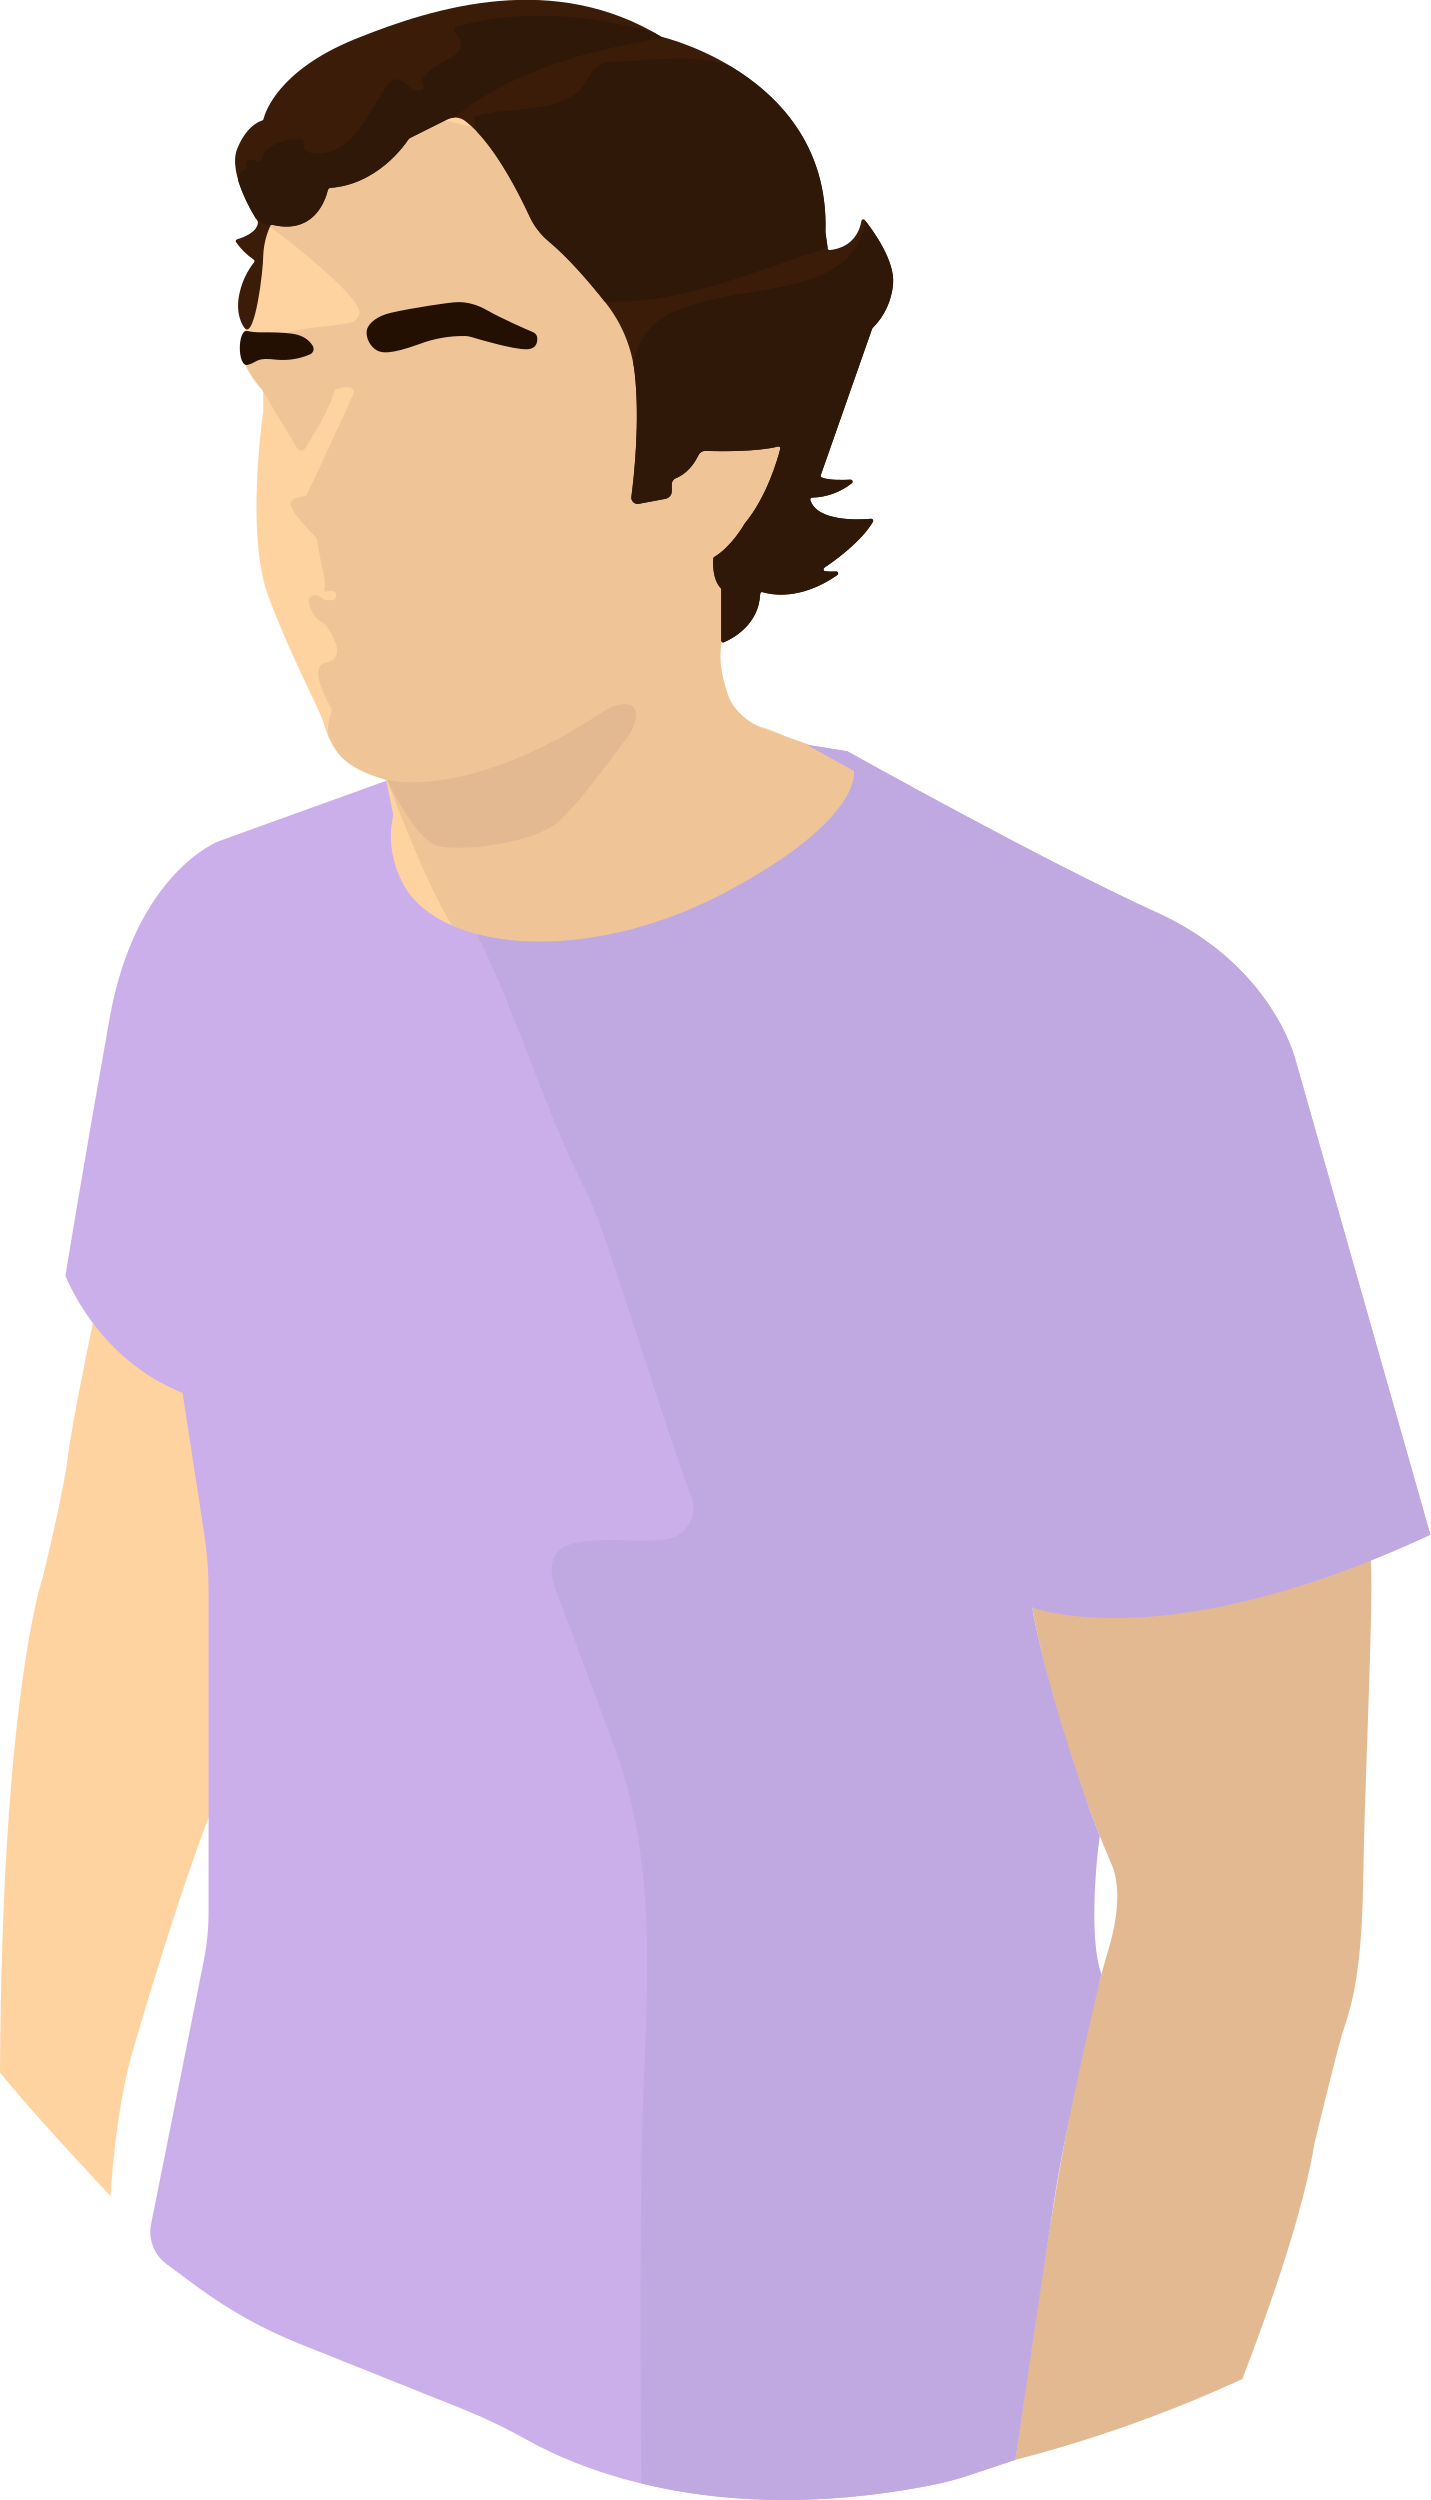
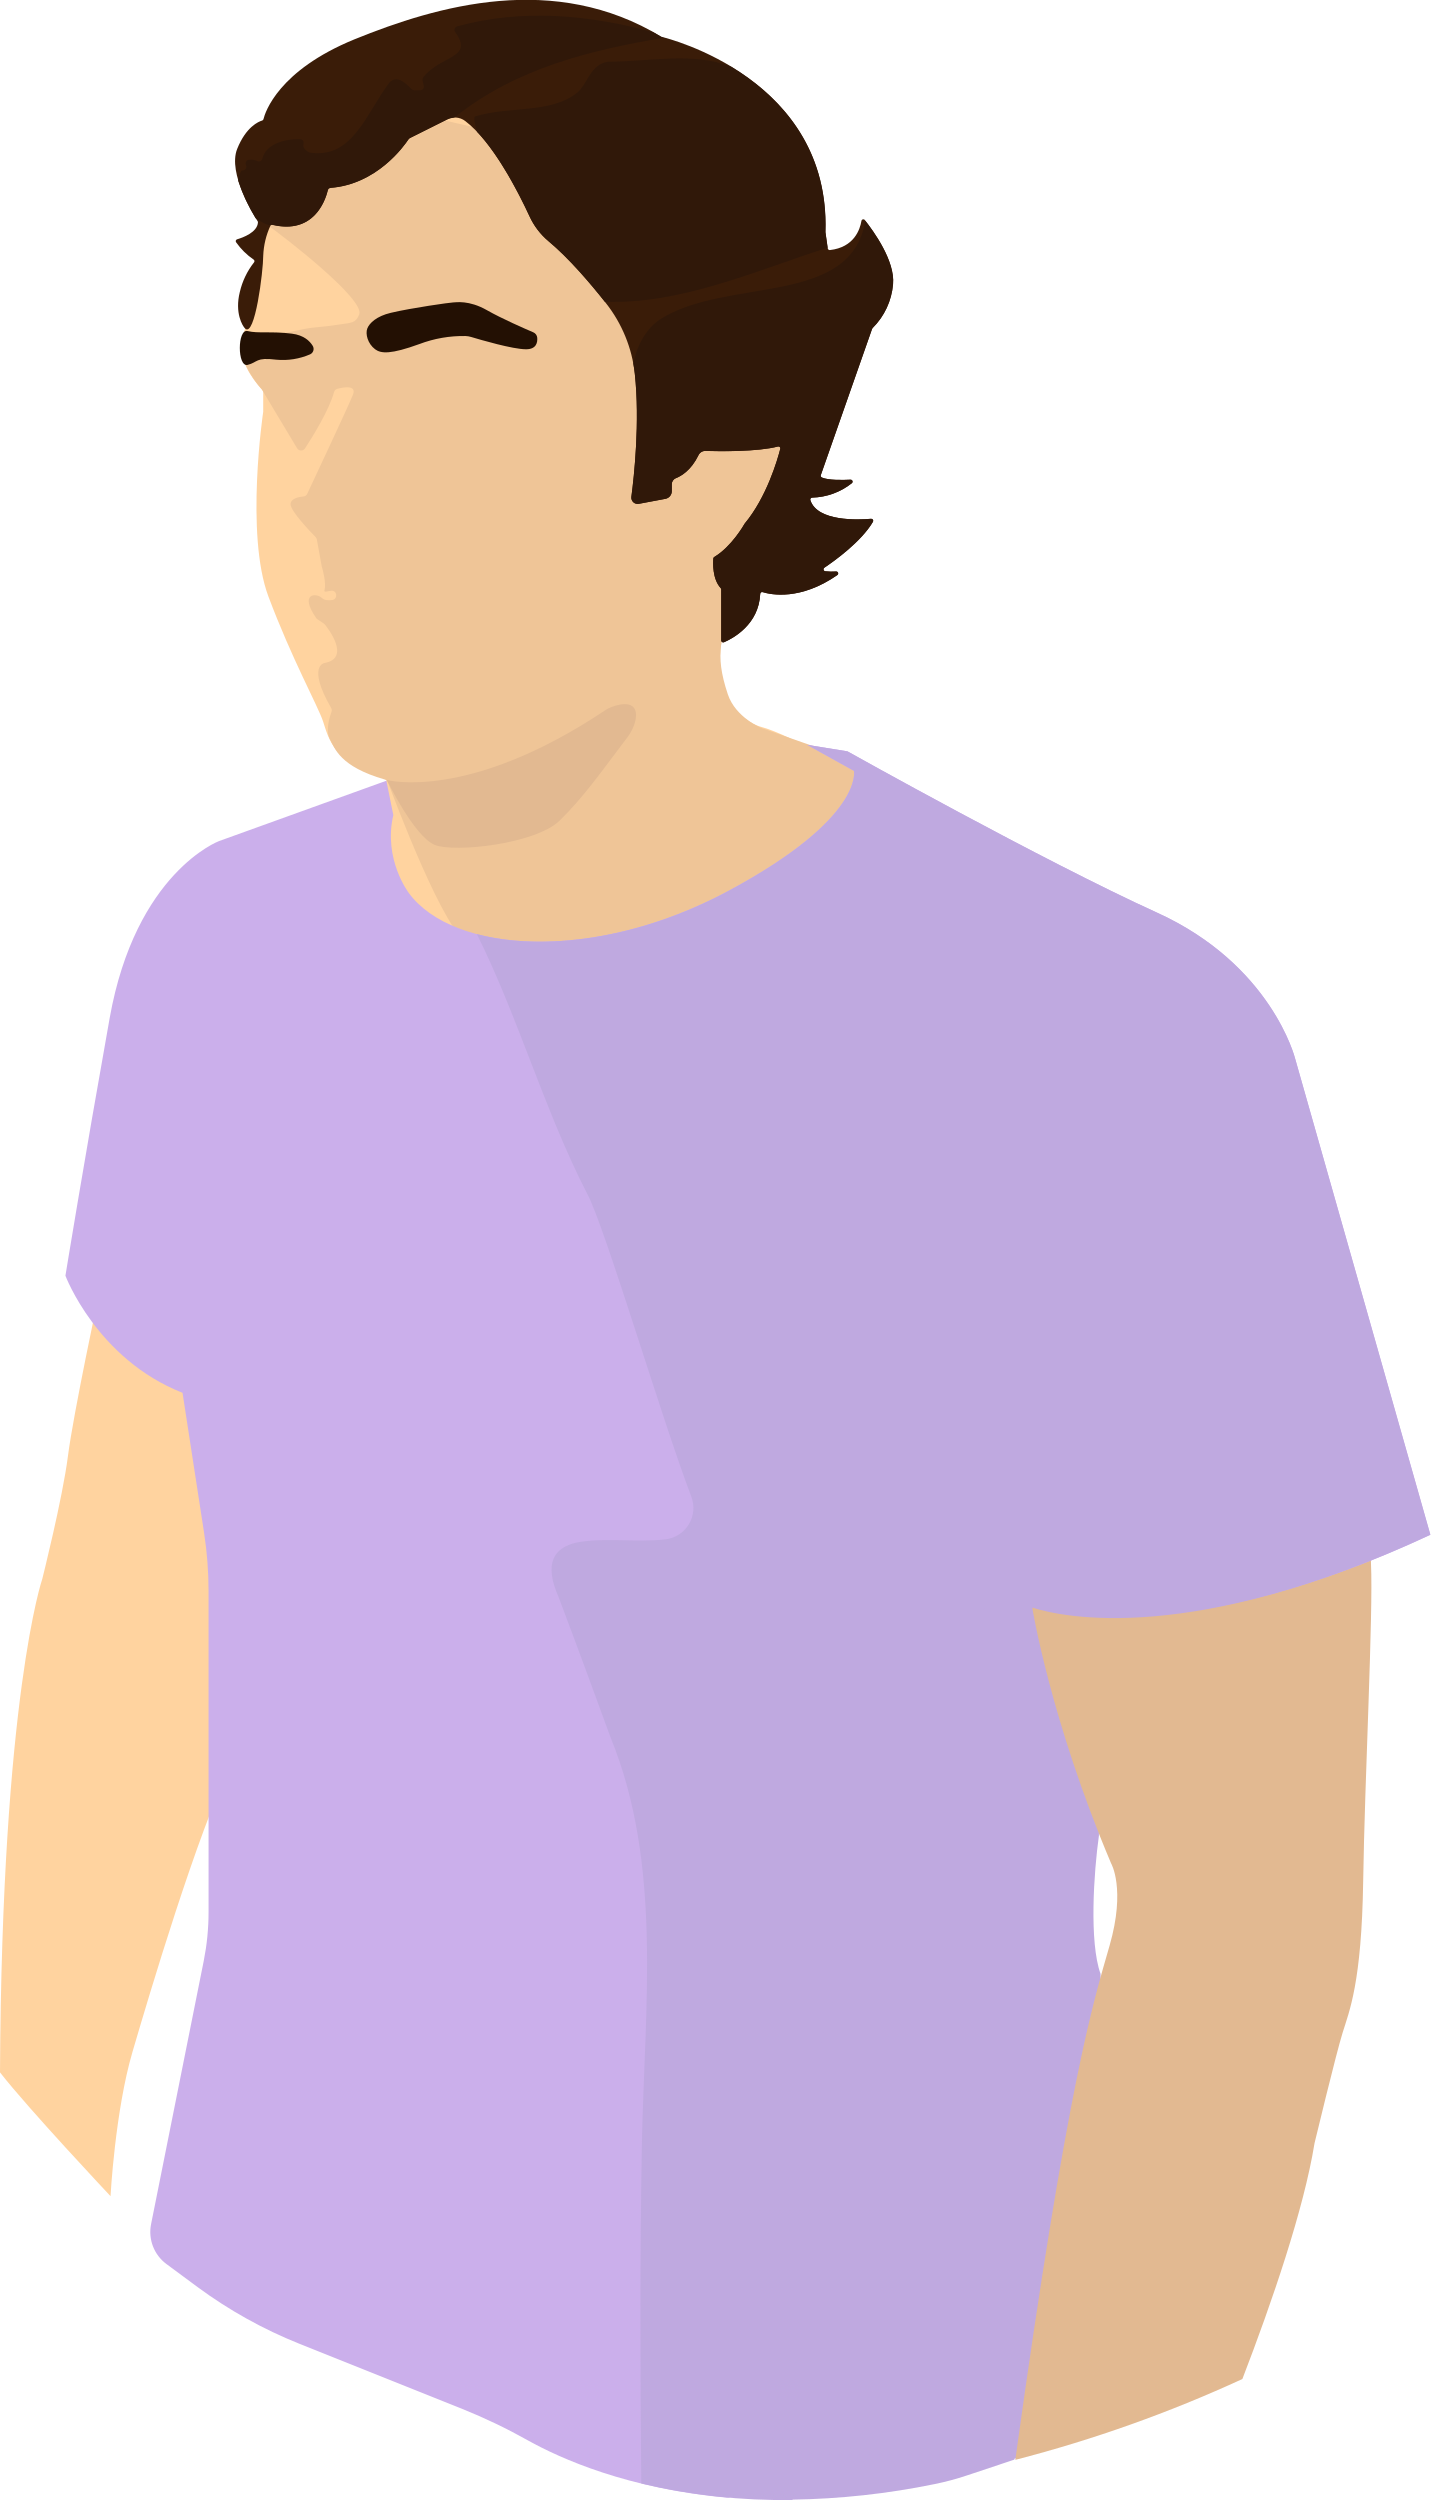
- <svg xmlns="http://www.w3.org/2000/svg" viewBox="0 0 549.64 960.65">
+ <svg xmlns="http://www.w3.org/2000/svg" viewBox="0 0 549.64 960.64">
  <defs>
-     <style>.cls-1{fill:#ffd39f;}.cls-2{fill:#5b5b5b;}.cls-3{fill:#efc597;}.cls-4{fill:#e2b991;}.cls-5{fill:#231003;}.cls-6{fill:#cbafeb;}.cls-7{fill:#bfa9e0;}.cls-8{fill:#3a1c08;}.cls-9{fill:#301809;}</style>
+     <style>.cls-1{fill:#ffd39f;}.cls-2{fill:#5b5b5b;}.cls-3{fill:#efc597;}.cls-4{fill:#e2b991;}.cls-5{fill:#231003;}.cls-6{fill:#bfa9e0;}.cls-7{fill:#cbafeb;}.cls-8{fill:#3a1c08;}.cls-9{fill:#301809;}</style>
  </defs>
  <g id="Calque_2" data-name="Calque 2">
    <g id="visage">
      <g id="Calque_4" data-name="Calque 4">
        <path class="cls-1" d="M101.14,158.21s-7,47,2,71,19,42,21,48,4,17,25,22l-29,34,52,39,89-12,40-20,37-38s-34-20-46-23c0,0-19-5-15-32s27-69,27-69l-3-36-42,2-15-40-31-40-39-30-39,13-32,31-4,18-4,28a19.66,19.66,0,0,0-2,12c1,7,8,14,8,14Z" />
      </g>
      <g id="Calque_8" data-name="Calque 8">
        <path class="cls-2" d="M145.64,137.71s-9,18,3,25,42,7,49-2,11-19,11-23-31-12-31-12l-28,6Z" />
        <path class="cls-3" d="M100.74,149.86l13.44,22.42a1.8,1.8,0,0,0,3,.05c3-4.58,9.31-14.8,11.19-21.7a1.75,1.75,0,0,1,1.24-1.22c2.29-.61,7.57-1.65,6,2.3-1.8,4.5-15,32.56-17.56,38.06a1.72,1.72,0,0,1-1.4,1c-1.69.14-5,.71-5,3,0,2.65,7.79,10.75,9.62,12.61a1.78,1.78,0,0,1,.48.93l1.88,10.34a1,1,0,0,0,.06.23c.26.82,1.75,6.08,1,8.89-.27,1,.88.43,2.59.23,2.28-.28,2.66,3.24.39,3.56-1.44.2-3,.15-4-.79-2-2-8.86-2-2.2,7.7a1.9,1.9,0,0,0,.49.49l2.49,1.66a1.67,1.67,0,0,1,.39.36c1.36,1.68,10,12.94-.17,14.79,0,0-6.8,1,2.57,17.26a1.74,1.74,0,0,1,.14,1.49c-.71,1.92-2.31,7.05-.71,10.25,2,3.93,3.94,10.78,21.16,15.76a1.8,1.8,0,0,1,1.17,1c1.9,4.71,22.46,60.36,31.67,62.21,10,2,116,22,134-20,13.73-32,17-43.72,17.76-47.45a1.78,1.78,0,0,0-1.16-2l-38.6-13.51s-10-4-13-13c-2.71-8.13-3.24-13.37-2.58-18.9,2.59-22,30.29-89.82,30.2-89a1.78,1.78,0,0,0-.45-1.88L199,53.05a1.81,1.81,0,0,0-.84-.45L147.52,40.91a1.77,1.77,0,0,0-1.56.38L106,75.42a1.84,1.84,0,0,0-.5.7l-3.31,8.26a1.78,1.78,0,0,0,.63,2.13c5.75,4,37.54,28.5,35.21,34.32-1.37,3.44-3.1,3.15-7.37,3.82-8.89,1.41-9.61.72-17.28,2.51a52.88,52.88,0,0,1-13.24,1.29c-3.26.05-6.88,1.37-7,2.53l-.09,1.7a31,31,0,0,0,.25,4.09c1,5.46,6.53,12,7.29,12.82A1.39,1.39,0,0,1,100.74,149.86Z" />
      </g>
      <g id="Calque_6" data-name="Calque 6">
        <path class="cls-4" d="M148.64,299.71s31.22,8.54,84.23-27c1.45-1,9.19-4.23,11.13-.06,1.15,2.47-.22,7.11-2.86,10.59-10.39,13.71-16.74,22.87-26,32s-40.67,12.5-48.12,9.41C159.07,321.32,148.64,299.71,148.64,299.71Z" />
      </g>
      <g id="Calque_5" data-name="Calque 5">
        <path class="cls-5" d="M119.15,136.16a2.27,2.27,0,0,0,1-3.29c-1.09-1.8-3.38-4.08-8-4.66-8-1-13,0-17-1s-4,14,0,13,3-3,11-2A26.32,26.32,0,0,0,119.15,136.16Z" />
        <path class="cls-5" d="M141.14,126.21c.8-2.06,3.58-4.72,9-6,8-1.9,23-4,24-4s6-1,13,3c5.65,3.22,14.54,7.1,17.77,8.48a2.5,2.5,0,0,1,1.53,2.09c.14,1.78-.31,4.43-4.3,4.43-5.13,0-17.59-3.67-21.08-4.72a8.51,8.51,0,0,0-2.19-.37,47.63,47.63,0,0,0-17.73,3.09c-11,4-14.73,3.69-17,2C141.28,132.06,140.33,128.29,141.14,126.21Z" />
      </g>
    </g>
+     <g id="Calque_11" data-name="Calque 11">
+       <path class="cls-1" d="M50.88,788.55c6.65-22.7,24.76-83.7,38.52-112.13s14.9-165.55,14.9-165.55L38.27,496S28.18,543.2,26.11,559.48s-9.86,47.23-9.86,47.23S.7,651.87,0,796.33c10.9,14,42.47,47.56,42.47,47.56S44.23,811.25,50.88,788.55Z" />
+     </g>
+     <g id="Calque_12" data-name="Calque 12">
+       <path class="cls-6" d="M339,659.48c-10,28-16.91,39.23-25.2,67.88-5.66,19.55-9.26,38.06-14.92,80.23,0,55.64-1,99.26,5.34,152.92a294.13,294.13,0,0,0,55-6,105.14,105.14,0,0,0,12.24-3.28l18.34-6.12v-.3l37.28-17.2-4.19-169.15c-4.4-12.2-2.61-39-.62-53.13,0,0,1-49.94-1-56.12-7.66-23.41-6.26-36.13-22.63-35.48C375.1,602.23,345.51,641.69,339,659.48Z" />
+     </g>
    <g id="Calque_10" data-name="Calque 10">
      <path class="cls-4" d="M515.9,781.1c2.52-8.14,7.33-19.15,7.91-58.25s3.9-102.84,3-122.1l-.46-17.2L396.64,617.71s7,43.23,30.29,98.26c0,0,5.74,9.69-.57,31.65s-16.18,52.87-36.22,197.59a517.38,517.38,0,0,0,87.25-31.06C488.75,884.64,501,849,505.12,823.52,505.12,823.52,513.37,789.24,515.9,781.1Z" />
    </g>
-     <g id="Calque_11" data-name="Calque 11">
-       <path class="cls-1" d="M50.88,788.55c6.65-22.7,24.76-83.7,38.52-112.13s14.9-165.55,14.9-165.55L38.27,496S28.18,543.2,26.11,559.48s-9.86,47.23-9.86,47.23S.7,651.87,0,796.33c10.9,14,42.47,47.56,42.47,47.56S44.23,811.25,50.88,788.55Z" />
-     </g>
    <g id="Calque_7" data-name="Calque 7">
-       <path class="cls-6" d="M497.64,406.71s-9-36-53-56-119-62-119-62l-15.5-2.5,18,10s4,18-48,46-106,24-123,1c0,0-10-13-6-30L148.46,300l-64.32,23.2s-32,12-42,68-17,99-17,99,12,32,45,45l8.3,53.92a147.13,147.13,0,0,1,1.7,22.28V734.75a95.78,95.78,0,0,1-1.85,18.73L58.05,854.66A15.31,15.31,0,0,0,64,870l12,8.88a176,176,0,0,0,39,21.71l62.7,25.08a215.85,215.85,0,0,1,25.2,12.09c19.65,11,71.87,33.12,153.31,17.52a141.16,141.16,0,0,0,17.82-4.69l16.07-5.36-9-388,12.5,58.5s51,23,156-26Z" />
-       <path class="cls-7" d="M390.13,944.91l.1.18s8.57-59.27,14.82-99.4c5.24-33.67,18.17-87.13,18.17-87.13-4.39-12.2-2.6-39-.62-53.13,0,0-3.45-8.92-3.59-9.31-10.6-29.56-19.43-60.8-22.37-78.41,11.76,3.84,61.9,14.51,153-28l-52-183s-9-36-53-56-119-62-119-62l-15.5-2.5,18,10s4,18-48,46c-35.5,19.12-71.93,23.31-96.89,16.73,16,32.17,25.94,67.84,42.39,99.77,6.84,12.82,28.28,85.53,40,116.39a12.14,12.14,0,0,1-9.83,16.39c-11.25,1.34-23.17-.84-34.16,1.22-9,2-12.7,8.12-7,21,9.28,24.57,13,35,20,54,20,49,13,104,12,156-.76,43.63-.65,87.12-.23,130.57,27.43,6.68,65.36,10,113.16.33a103.59,103.59,0,0,0,12.23-3.29l18.34-6.11Z" />
+       <path class="cls-7" d="M497.64,406.71s-9-36-53-56-119-62-119-62l-15.5-2.5,18,10s4,18-48,46-106,24-123,1c0,0-10-13-6-30L148.46,300l-64.32,23.2s-32,12-42,68-17,99-17,99,12,32,45,45l8.3,53.92a147.13,147.13,0,0,1,1.7,22.28V734.75a95.78,95.78,0,0,1-1.85,18.73L58.05,854.66A15.31,15.31,0,0,0,64,870l12,8.88a176,176,0,0,0,39,21.71l62.7,25.08a215.85,215.85,0,0,1,25.2,12.09c12.55,7,38.38,18.57,76.63,22,21.64,1.92,23.9-406.41,23.9-406.41l90.17,62.43s51,23,156-26Z" />
+       <path class="cls-6" d="M549.64,589.71l-52-183s-9-36-53-56-119-62-119-62l-15.5-2.5,18,10s4,18-48,46c-35.5,19.12-71.93,23.31-96.89,16.73,16,32.17,25.94,67.84,42.39,99.77,6.84,12.82,28.28,85.53,40,116.39a12.14,12.14,0,0,1-9.83,16.39c-11.25,1.34-23.17-.84-34.16,1.22-9,2-12.7,8.12-7,21,9.28,24.57,13,35,20,54,20,49,13,104,12,156-.76,43.63-.65,87.12-.23,130.57a234.3,234.3,0,0,0,58.11,6.35c-1.4-55.55,8.12-109.28,8.12-164.92,5-19,10-37,15-56,7-29,18-55,28-83,6.55-17.79,17.49-50.46,41-39h0C408.4,621.55,458.54,632.22,549.64,589.71Z" />
    </g>
    <g id="Calque_3" data-name="Calque 3">
      <path class="cls-8" d="M126.14,72.21c18.87-.95,29.73-17,30.9-18.84a.73.73,0,0,1,.29-.26l14.5-7.25a6.57,6.57,0,0,1,6.91.62c10.56,8,20.21,26.86,24.72,36.62a27.26,27.26,0,0,0,7.28,9.57c7.95,6.62,16.34,16.52,22.12,23.85a53.1,53.1,0,0,1,11.07,27.1c2,18.43-.27,39.34-1.32,47.28a2.42,2.42,0,0,0,2.84,2.69l10.21-1.92a3,3,0,0,0,2.48-3v-2.6a2.49,2.49,0,0,1,1.56-2.33c2.1-.83,5.89-3.05,8.69-8.83a2.89,2.89,0,0,1,2.67-1.65c5.26.16,20.06.38,27.87-1.7a.73.73,0,0,1,.9.89c-1.1,4.29-5.26,18.61-13.66,28.71l-.05.07c-.35.62-5.09,8.86-11.67,12.79a.67.67,0,0,0-.34.53c-.14,1.57-.45,7.89,2.83,11.43a.74.74,0,0,1,.2.51v19.59a.75.75,0,0,0,1.05.7c3.32-1.42,13.39-6.71,13.93-18.58a.72.72,0,0,1,.94-.68c3.21,1,14.51,3.31,28.7-6.57a.75.75,0,0,0-.48-1.36,23,23,0,0,1-4.16-.09.75.75,0,0,1-.35-1.37c4-2.69,14.18-10,18.67-17.65a.76.76,0,0,0-.72-1.14c-4.85.43-20.64,1.14-23.33-7.14a.74.74,0,0,1,.71-1,25.55,25.55,0,0,0,15.21-5.53.76.76,0,0,0-.51-1.36c-3.11.16-8.52.25-11-.83a.75.75,0,0,1-.4-.94l19.72-56.2a.67.67,0,0,1,.19-.3,27,27,0,0,0,7.87-16.88c.82-9-7.71-20.64-10.86-24.61a.74.74,0,0,0-1.31.34c-.55,3.28-2.81,10.16-12.11,11.2a.75.75,0,0,1-.82-.64c-.24-1.67-.83-5.79-.89-6.25a.28.28,0,0,1,0-.09c1.93-58.84-60.59-74.38-62.93-74.94l-.14-.05c-41-24.95-85.95-12-117.93,1C107,27.07,101.89,43.08,101.23,45.81a.71.71,0,0,1-.48.5c-1.4.41-6.22,2.43-9.61,10.9C87.39,66.58,97.7,83,99,85a.83.83,0,0,1,.12.46c-.23,3.82-5.75,5.83-8,6.49a.74.74,0,0,0-.42,1.12,26.38,26.38,0,0,0,6.76,6.68.74.74,0,0,1,.15,1.07,29,29,0,0,0-5.46,11.39c-2,8,1,13,2,14,3.81,3.81,7-22,7-28a30.31,30.31,0,0,1,2.75-11.46.72.72,0,0,1,.83-.4c18.48,4.47,21.42-14.14,21.42-14.14" />
    </g>
    <g id="Calque_3_-_copie" data-name="Calque 3 - copie">
      <path class="cls-9" d="M254.21,14.22l-.14-.05c-1-.59-1.94-1.15-2.92-1.7a1.62,1.62,0,0,0-.33-.13c-24.83-6.77-50.4-9-75.17-2.21a1.41,1.41,0,0,0-.76,2.18c7.45,10.23-5.58,8.82-12.25,17.4-.64.64,0,2.1.2,3.33a1.41,1.41,0,0,1-1.38,1.67h-2.24a1.41,1.41,0,0,1-1-.41c-2.86-2.85-5.72-5.46-8.59-2.59-9,12-14,29-30,27-.81,0-3.62-1.33-3-3.44a1.4,1.4,0,0,0-1.27-1.79c-5.59-.2-13.2,1.75-14.52,7.44a1.4,1.4,0,0,1-1.92,1,5.51,5.51,0,0,0-3.47-.48,1.37,1.37,0,0,0-1,1.74c0,.12.08.24.13.36a1.41,1.41,0,0,1-1.38,1.92.85.85,0,0,0-.61.28,15,15,0,0,0-1,3.17,1.42,1.42,0,0,0,0,.71,66.74,66.74,0,0,0,6.5,14,1.18,1.18,0,0,0,.4.43,21,21,0,0,0,4.65,2.42,1.3,1.3,0,0,0,1,0,.69.69,0,0,1,.49-.06C120.61,90.19,125,77,125.93,73.19a1.41,1.41,0,0,1,1.26-1c17.44-1.41,27.78-15.67,29.65-18.46a2.19,2.19,0,0,1,.83-.74l14.16-7.08a6.68,6.68,0,0,1,2.29-.66,1.41,1.41,0,0,0,.73-.29c23.37-18.62,51.69-25.64,80.26-30.45Z" />
      <path class="cls-9" d="M318,95.17c-.26-1.83-.78-5.48-.84-5.92a.28.28,0,0,1,0-.09c1.1-33.45-18.64-52.91-36.3-63.57-15-5.75-31.12-1.88-47.2-1.88-7,1-8,9-12,12-10,8-26,5-39,9-.88,0-.2,3.14.66,5.94,8.71,9.19,16.31,24.12,20.16,32.45a27.26,27.26,0,0,0,7.28,9.57c7.75,6.45,15.91,16,21.67,23.29C261.54,117,290.06,104.16,318,95.17Z" />
      <path class="cls-9" d="M335.08,126.39a.67.67,0,0,1,.19-.3,27,27,0,0,0,7.87-16.88c.8-8.83-7.39-20.21-10.67-24.37C327.15,118,279,106.43,253.64,122.71c-5.32,3.55-8.88,9.9-10.29,17,.24,1.3.44,2.61.58,3.93,2,18.43-.27,39.34-1.32,47.28a2.42,2.42,0,0,0,2.84,2.69l10.21-1.92a3,3,0,0,0,2.48-3v-2.6a2.49,2.49,0,0,1,1.56-2.33c2.1-.83,5.89-3.05,8.69-8.83a2.89,2.89,0,0,1,2.67-1.65c5.26.16,20.06.38,27.87-1.7a.73.73,0,0,1,.9.89c-1.1,4.29-5.26,18.61-13.66,28.71l-.05.07c-.35.62-5.09,8.86-11.67,12.79a.67.67,0,0,0-.34.53c-.14,1.57-.45,7.89,2.83,11.43a.74.74,0,0,1,.2.51v19.59a.75.75,0,0,0,1.05.7c3.32-1.42,13.39-6.71,13.93-18.58a.72.72,0,0,1,.94-.68c3.21,1,14.51,3.31,28.7-6.57a.75.75,0,0,0-.48-1.36,23,23,0,0,1-4.16-.09.75.75,0,0,1-.35-1.37c4-2.69,14.18-10,18.67-17.65a.76.76,0,0,0-.72-1.14c-4.85.43-20.64,1.14-23.33-7.14a.74.74,0,0,1,.71-1,25.48,25.48,0,0,0,15.21-5.53.76.76,0,0,0-.51-1.36c-3.11.16-8.52.25-11-.83a.75.75,0,0,1-.4-.94Z" />
    </g>
  </g>
</svg>
